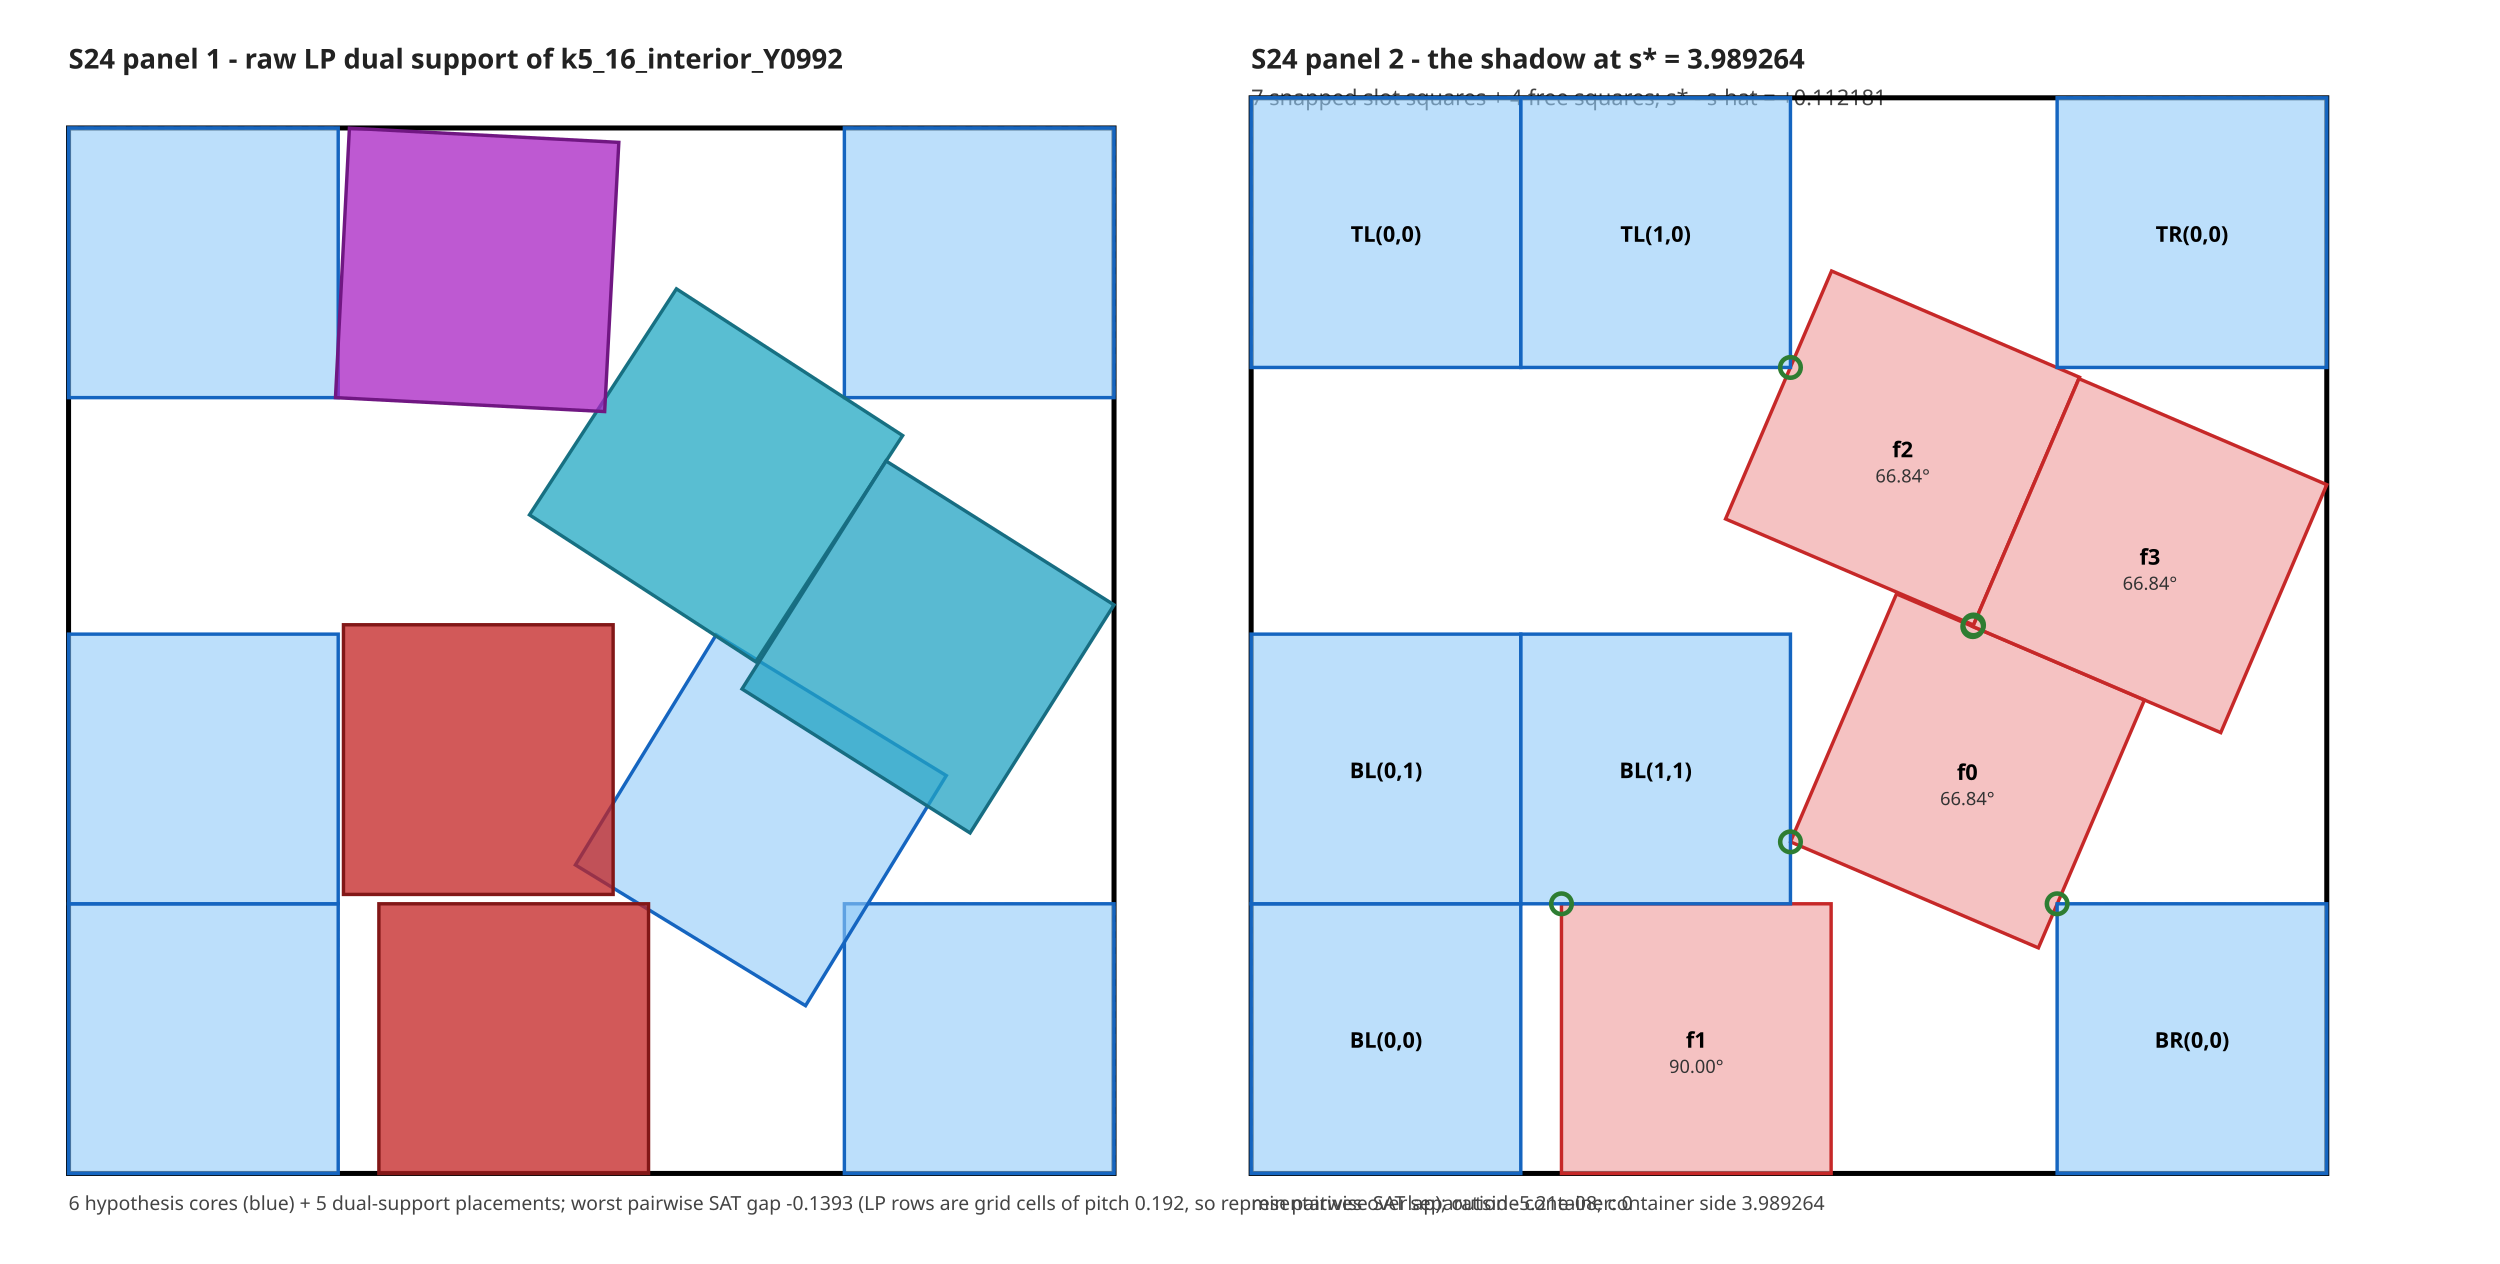
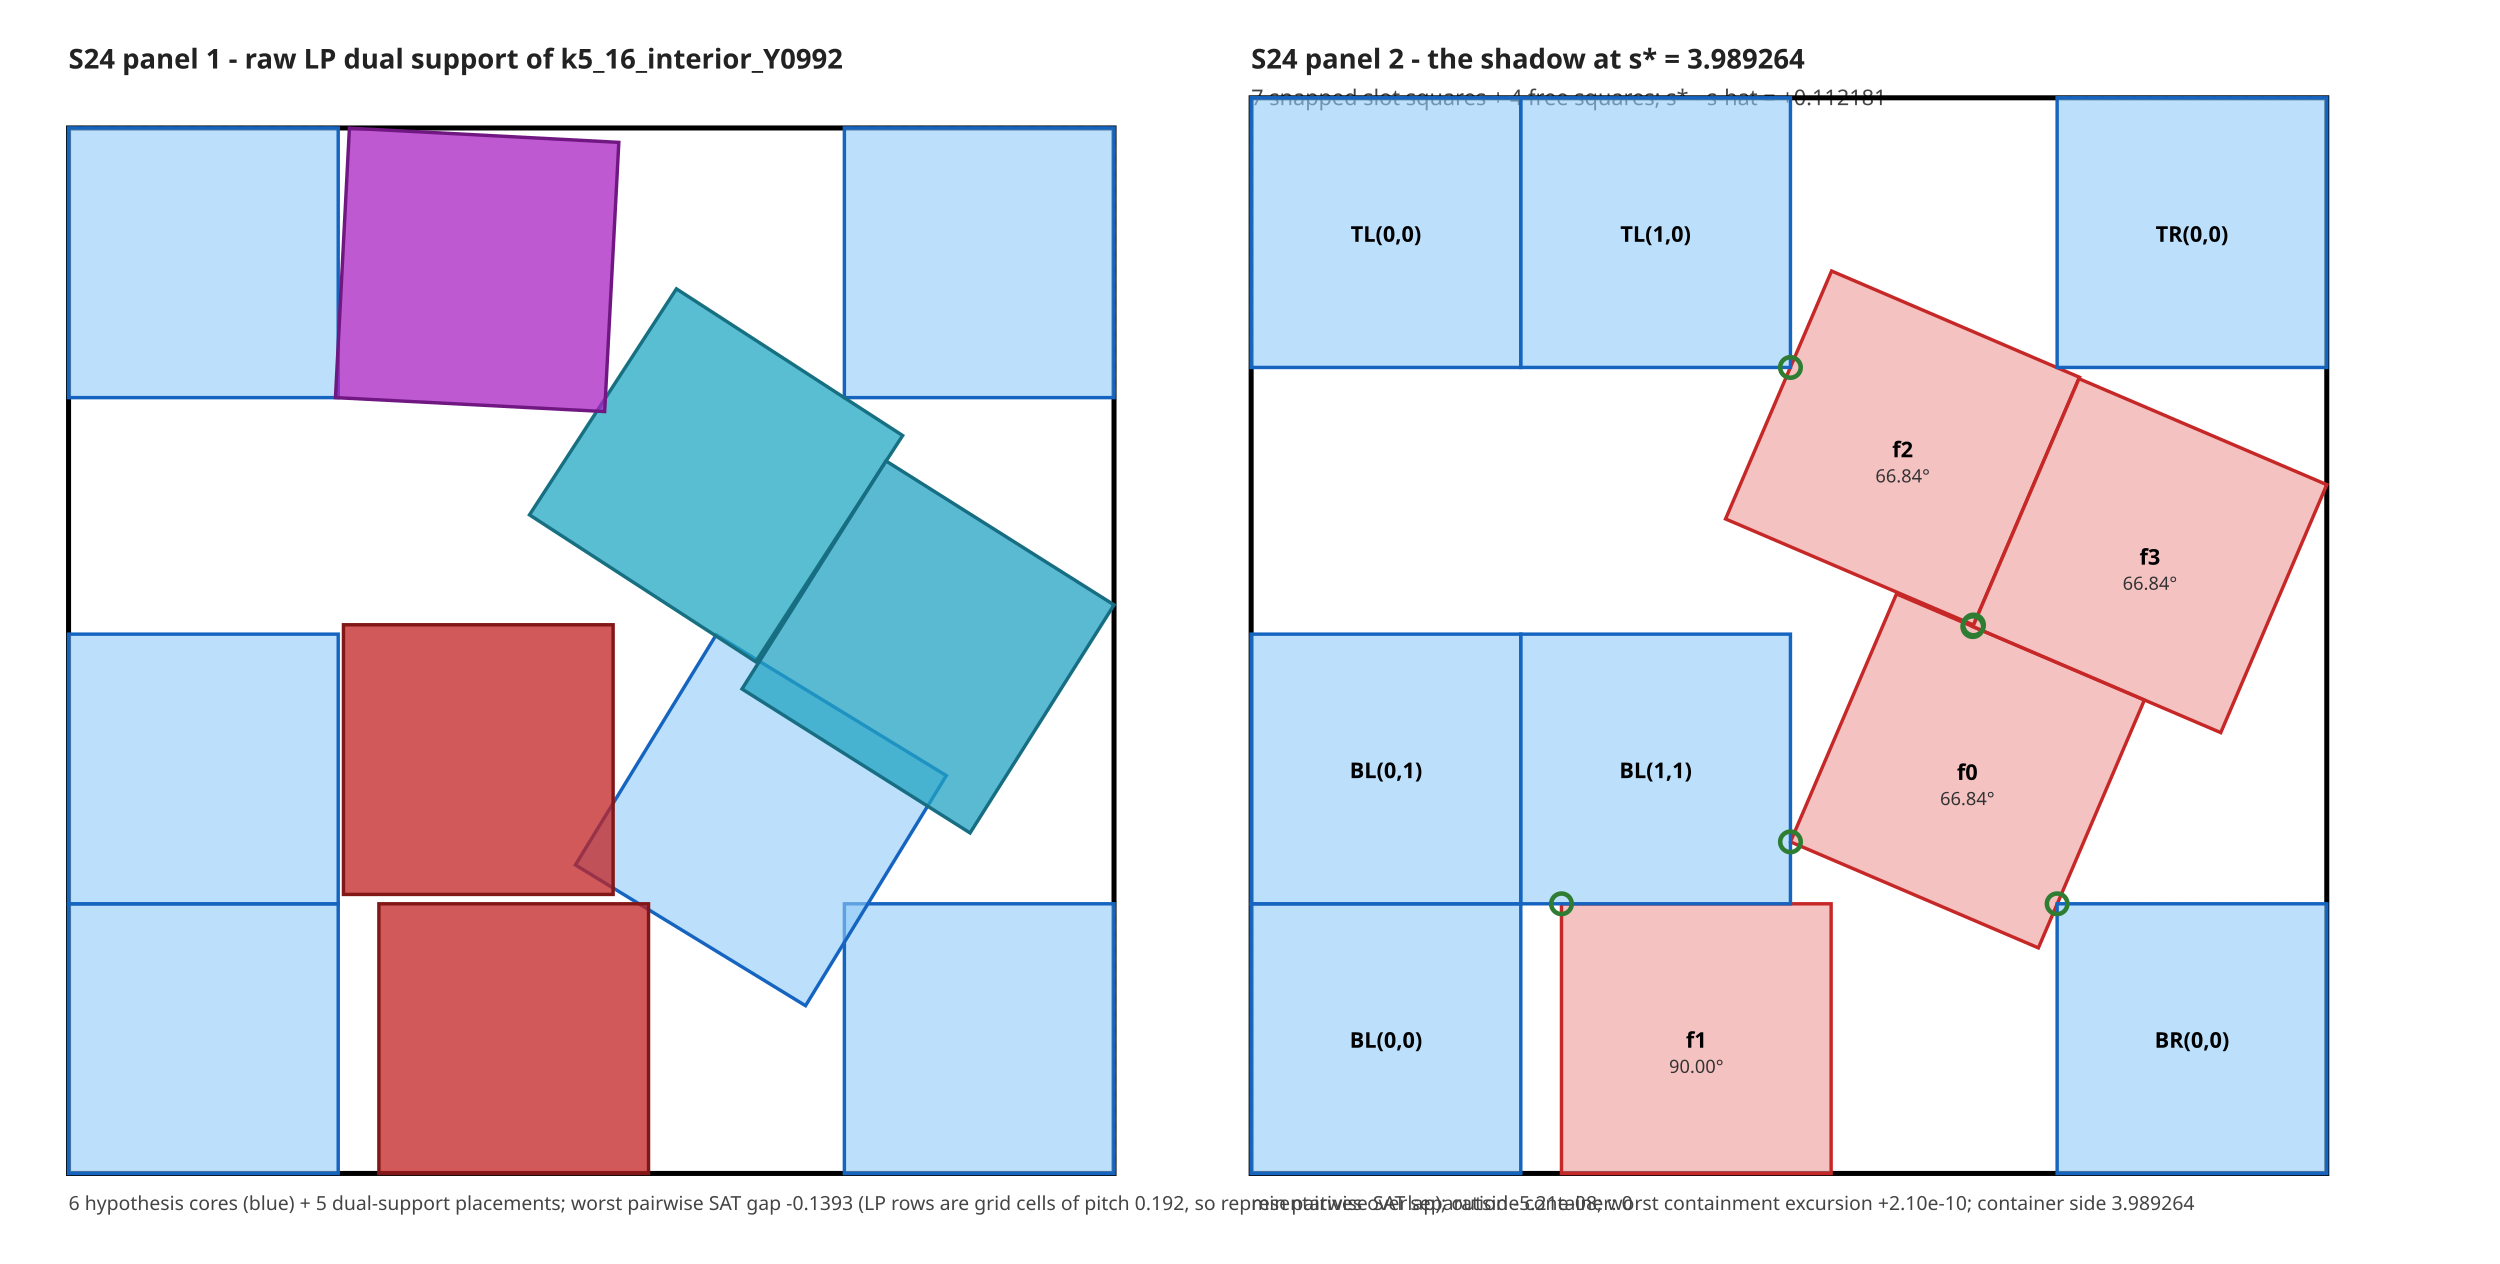
<svg xmlns="http://www.w3.org/2000/svg" width="1094" height="553" font-family="Segoe UI, sans-serif" style="background:#fff">
  <text x="30.0" y="30.0" font-size="12" fill="#222" text-anchor="start" font-weight="bold">S24 panel 1 - raw LP dual support of k5_16_interior_Y0992</text>
  <rect x="30" y="56.0" width="457.5" height="457.5" fill="none" stroke="#000" stroke-width="2.2" />
  <rect x="30.0" y="395.5" width="118" height="118" fill="none" stroke="#bbb" stroke-width="1" stroke-dasharray="4,3" />
  <rect x="369.5" y="395.5" width="118" height="118" fill="none" stroke="#bbb" stroke-width="1" stroke-dasharray="4,3" />
  <rect x="30.0" y="56.0" width="118" height="118" fill="none" stroke="#bbb" stroke-width="1" stroke-dasharray="4,3" />
  <rect x="369.5" y="56.0" width="118" height="118" fill="none" stroke="#bbb" stroke-width="1" stroke-dasharray="4,3" />
  <polygon points="30.0,513.5 148.0,513.5 148.0,395.5 30.0,395.5" fill="#90caf9" fill-opacity="0.60" stroke="#1565c0" stroke-width="1.5" />
  <polygon points="30.0,395.5 148.0,395.5 148.0,277.5 30.0,277.5" fill="#90caf9" fill-opacity="0.60" stroke="#1565c0" stroke-width="1.5" />
  <polygon points="30.0,174.0 148.0,174.0 148.0,56.0 30.0,56.0" fill="#90caf9" fill-opacity="0.60" stroke="#1565c0" stroke-width="1.5" />
  <polygon points="369.5,513.5 487.5,513.5 487.5,395.5 369.5,395.5" fill="#90caf9" fill-opacity="0.60" stroke="#1565c0" stroke-width="1.5" />
  <polygon points="369.5,174.0 487.5,174.0 487.5,56.0 369.5,56.0" fill="#90caf9" fill-opacity="0.60" stroke="#1565c0" stroke-width="1.5" />
  <polygon points="352.5,440.1 414.1,339.4 313.4,277.8 251.8,378.5" fill="#90caf9" fill-opacity="0.60" stroke="#1565c0" stroke-width="1.5" />
  <polygon points="150.3,391.4 268.3,391.4 268.3,273.4 150.3,273.4" fill="hsl(0,70%,45%)" fill-opacity="0.75" stroke="hsl(0,70%,30%)" stroke-width="1.5" />
  <polygon points="165.8,513.5 283.8,513.5 283.8,395.5 165.8,395.5" fill="hsl(0,70%,45%)" fill-opacity="0.75" stroke="hsl(0,70%,30%)" stroke-width="1.5" />
  <polygon points="330.7,289.6 395.0,190.6 296.0,126.4 231.7,225.3" fill="hsl(190,70%,45%)" fill-opacity="0.75" stroke="hsl(190,70%,30%)" stroke-width="1.5" />
  <polygon points="264.6,180.1 270.8,62.3 152.9,56.1 146.8,174.0" fill="hsl(290,70%,45%)" fill-opacity="0.75" stroke="hsl(290,70%,30%)" stroke-width="1.5" />
  <polygon points="424.5,364.5 487.5,264.7 387.7,201.7 324.7,301.5" fill="hsl(192,70%,45%)" fill-opacity="0.75" stroke="hsl(192,70%,30%)" stroke-width="1.5" />
  <text x="30.0" y="529.5" font-size="8.5" fill="#444" text-anchor="start">6 hypothesis cores (blue) + 5 dual-support placements; worst pairwise SAT gap -0.1393 (LP rows are grid cells of pitch 0.192, so representatives overlap); outside container: 0</text>
  <text x="547.5" y="30.0" font-size="12" fill="#222" text-anchor="start" font-weight="bold">S24 panel 2 - the shadow at s* = 3.989264</text>
  <text x="547.5" y="46.0" font-size="9.5" fill="#444" text-anchor="start">7 snapped slot squares + 4 free squares; s* - s-hat = +0.112181</text>
  <rect x="547.496" y="42.8" width="470.7" height="470.7" fill="none" stroke="#000" stroke-width="2.2" />
  <rect x="547.5" y="395.5" width="118" height="118" fill="none" stroke="#bbb" stroke-width="1" stroke-dasharray="4,3" />
  <rect x="900.2" y="395.5" width="118" height="118" fill="none" stroke="#bbb" stroke-width="1" stroke-dasharray="4,3" />
  <rect x="547.5" y="42.8" width="118" height="118" fill="none" stroke="#bbb" stroke-width="1" stroke-dasharray="4,3" />
  <rect x="900.2" y="42.8" width="118" height="118" fill="none" stroke="#bbb" stroke-width="1" stroke-dasharray="4,3" />
  <polygon points="892.0,414.8 938.4,306.3 829.9,259.9 783.5,368.4" fill="#ef9a9a" fill-opacity="0.60" stroke="#c62828" stroke-width="1.5" />
  <text x="860.9" y="341.3" font-size="9.5" fill="#000" text-anchor="middle" font-weight="bold">f0</text>
  <text x="860.9" y="352.3" font-size="8" fill="#333" text-anchor="middle">66.84°</text>
  <polygon points="683.3,513.5 801.3,513.5 801.3,395.5 683.3,395.5" fill="#ef9a9a" fill-opacity="0.60" stroke="#c62828" stroke-width="1.5" />
  <text x="742.3" y="458.5" font-size="9.5" fill="#000" text-anchor="middle" font-weight="bold">f1</text>
  <text x="742.3" y="469.5" font-size="8" fill="#333" text-anchor="middle">90.00°</text>
  <polygon points="863.6,273.5 910.0,165.1 801.5,118.6 755.1,227.1" fill="#ef9a9a" fill-opacity="0.60" stroke="#c62828" stroke-width="1.5" />
  <text x="832.6" y="200.1" font-size="9.5" fill="#000" text-anchor="middle" font-weight="bold">f2</text>
  <text x="832.6" y="211.1" font-size="8" fill="#333" text-anchor="middle">66.84°</text>
  <polygon points="971.8,320.6 1018.2,212.1 909.7,165.7 863.3,274.2" fill="#ef9a9a" fill-opacity="0.60" stroke="#c62828" stroke-width="1.5" />
  <text x="940.8" y="247.1" font-size="9.5" fill="#000" text-anchor="middle" font-weight="bold">f3</text>
  <text x="940.8" y="258.1" font-size="8" fill="#333" text-anchor="middle">66.84°</text>
  <polygon points="547.5,513.5 665.5,513.5 665.5,395.5 547.5,395.5" fill="#90caf9" fill-opacity="0.60" stroke="#1565c0" stroke-width="1.5" />
  <text x="606.5" y="458.5" font-size="9.5" fill="#000" text-anchor="middle" font-weight="bold">BL(0,0)</text>
  <polygon points="547.5,395.5 665.5,395.5 665.5,277.5 547.5,277.5" fill="#90caf9" fill-opacity="0.60" stroke="#1565c0" stroke-width="1.5" />
  <text x="606.5" y="340.5" font-size="9.5" fill="#000" text-anchor="middle" font-weight="bold">BL(0,1)</text>
  <polygon points="665.5,395.5 783.5,395.5 783.5,277.5 665.5,277.5" fill="#90caf9" fill-opacity="0.60" stroke="#1565c0" stroke-width="1.5" />
  <text x="724.5" y="340.5" font-size="9.5" fill="#000" text-anchor="middle" font-weight="bold">BL(1,1)</text>
  <polygon points="900.2,513.5 1018.2,513.5 1018.2,395.5 900.2,395.5" fill="#90caf9" fill-opacity="0.60" stroke="#1565c0" stroke-width="1.5" />
  <text x="959.2" y="458.5" font-size="9.5" fill="#000" text-anchor="middle" font-weight="bold">BR(0,0)</text>
  <polygon points="547.5,160.8 665.5,160.8 665.5,42.8 547.5,42.8" fill="#90caf9" fill-opacity="0.60" stroke="#1565c0" stroke-width="1.5" />
  <text x="606.5" y="105.8" font-size="9.5" fill="#000" text-anchor="middle" font-weight="bold">TL(0,0)</text>
  <polygon points="665.5,160.8 783.5,160.8 783.5,42.8 665.5,42.8" fill="#90caf9" fill-opacity="0.60" stroke="#1565c0" stroke-width="1.5" />
  <text x="724.5" y="105.8" font-size="9.5" fill="#000" text-anchor="middle" font-weight="bold">TL(1,0)</text>
  <polygon points="900.2,160.8 1018.2,160.8 1018.2,42.8 900.2,42.8" fill="#90caf9" fill-opacity="0.60" stroke="#1565c0" stroke-width="1.5" />
  <text x="959.2" y="105.8" font-size="9.5" fill="#000" text-anchor="middle" font-weight="bold">TR(0,0)</text>
  <circle cx="863.3" cy="274.2" r="4.5" fill="none" stroke="#2e7d32" stroke-width="2" />
  <circle cx="783.5" cy="368.4" r="4.5" fill="none" stroke="#2e7d32" stroke-width="2" />
  <circle cx="900.2" cy="395.5" r="4.5" fill="none" stroke="#2e7d32" stroke-width="2" />
  <circle cx="683.3" cy="395.5" r="4.5" fill="none" stroke="#2e7d32" stroke-width="2" />
  <circle cx="863.6" cy="273.5" r="4.5" fill="none" stroke="#2e7d32" stroke-width="2" />
  <circle cx="783.5" cy="160.8" r="4.5" fill="none" stroke="#2e7d32" stroke-width="2" />
-   <text x="547.5" y="529.5" font-size="8.5" fill="#444" text-anchor="start">min pairwise SAT separation -5.21e-08; container side 3.989264</text>
+   <text x="547.5" y="529.5" font-size="8.5" fill="#444" text-anchor="start">min pairwise SAT separation -5.21e-08; worst containment excursion +2.10e-10; container side 3.989264</text>
</svg>
